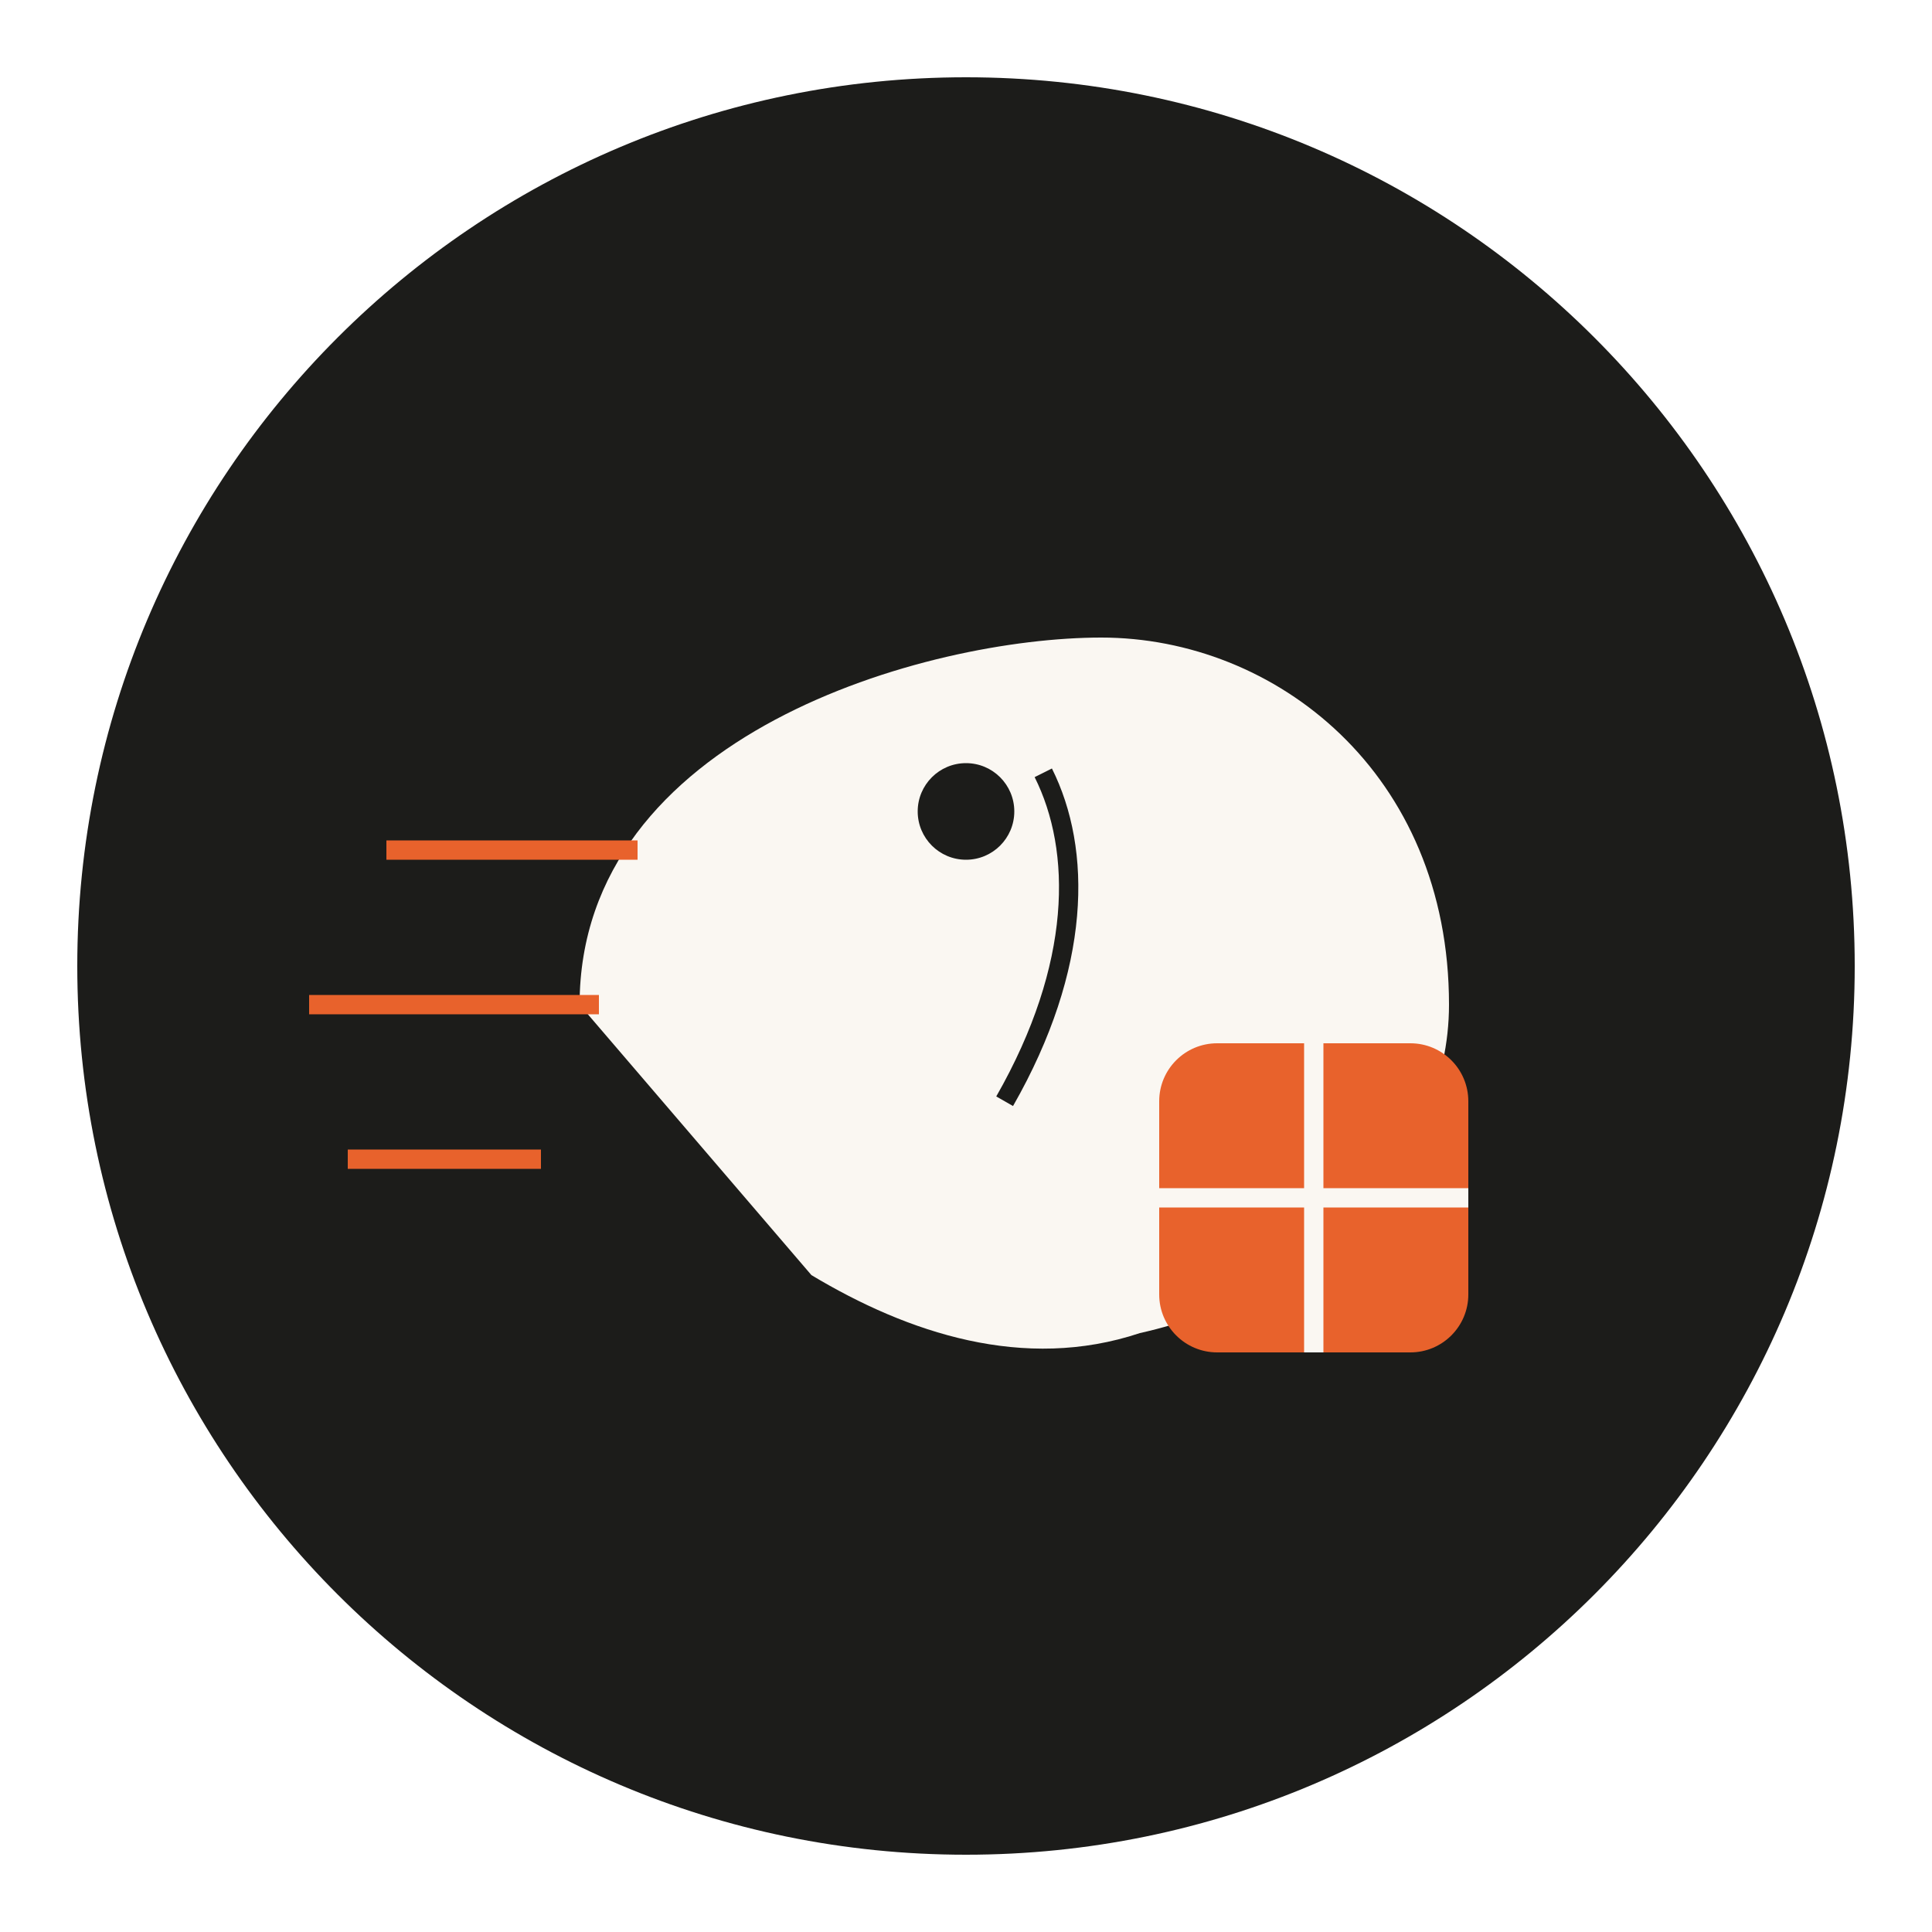
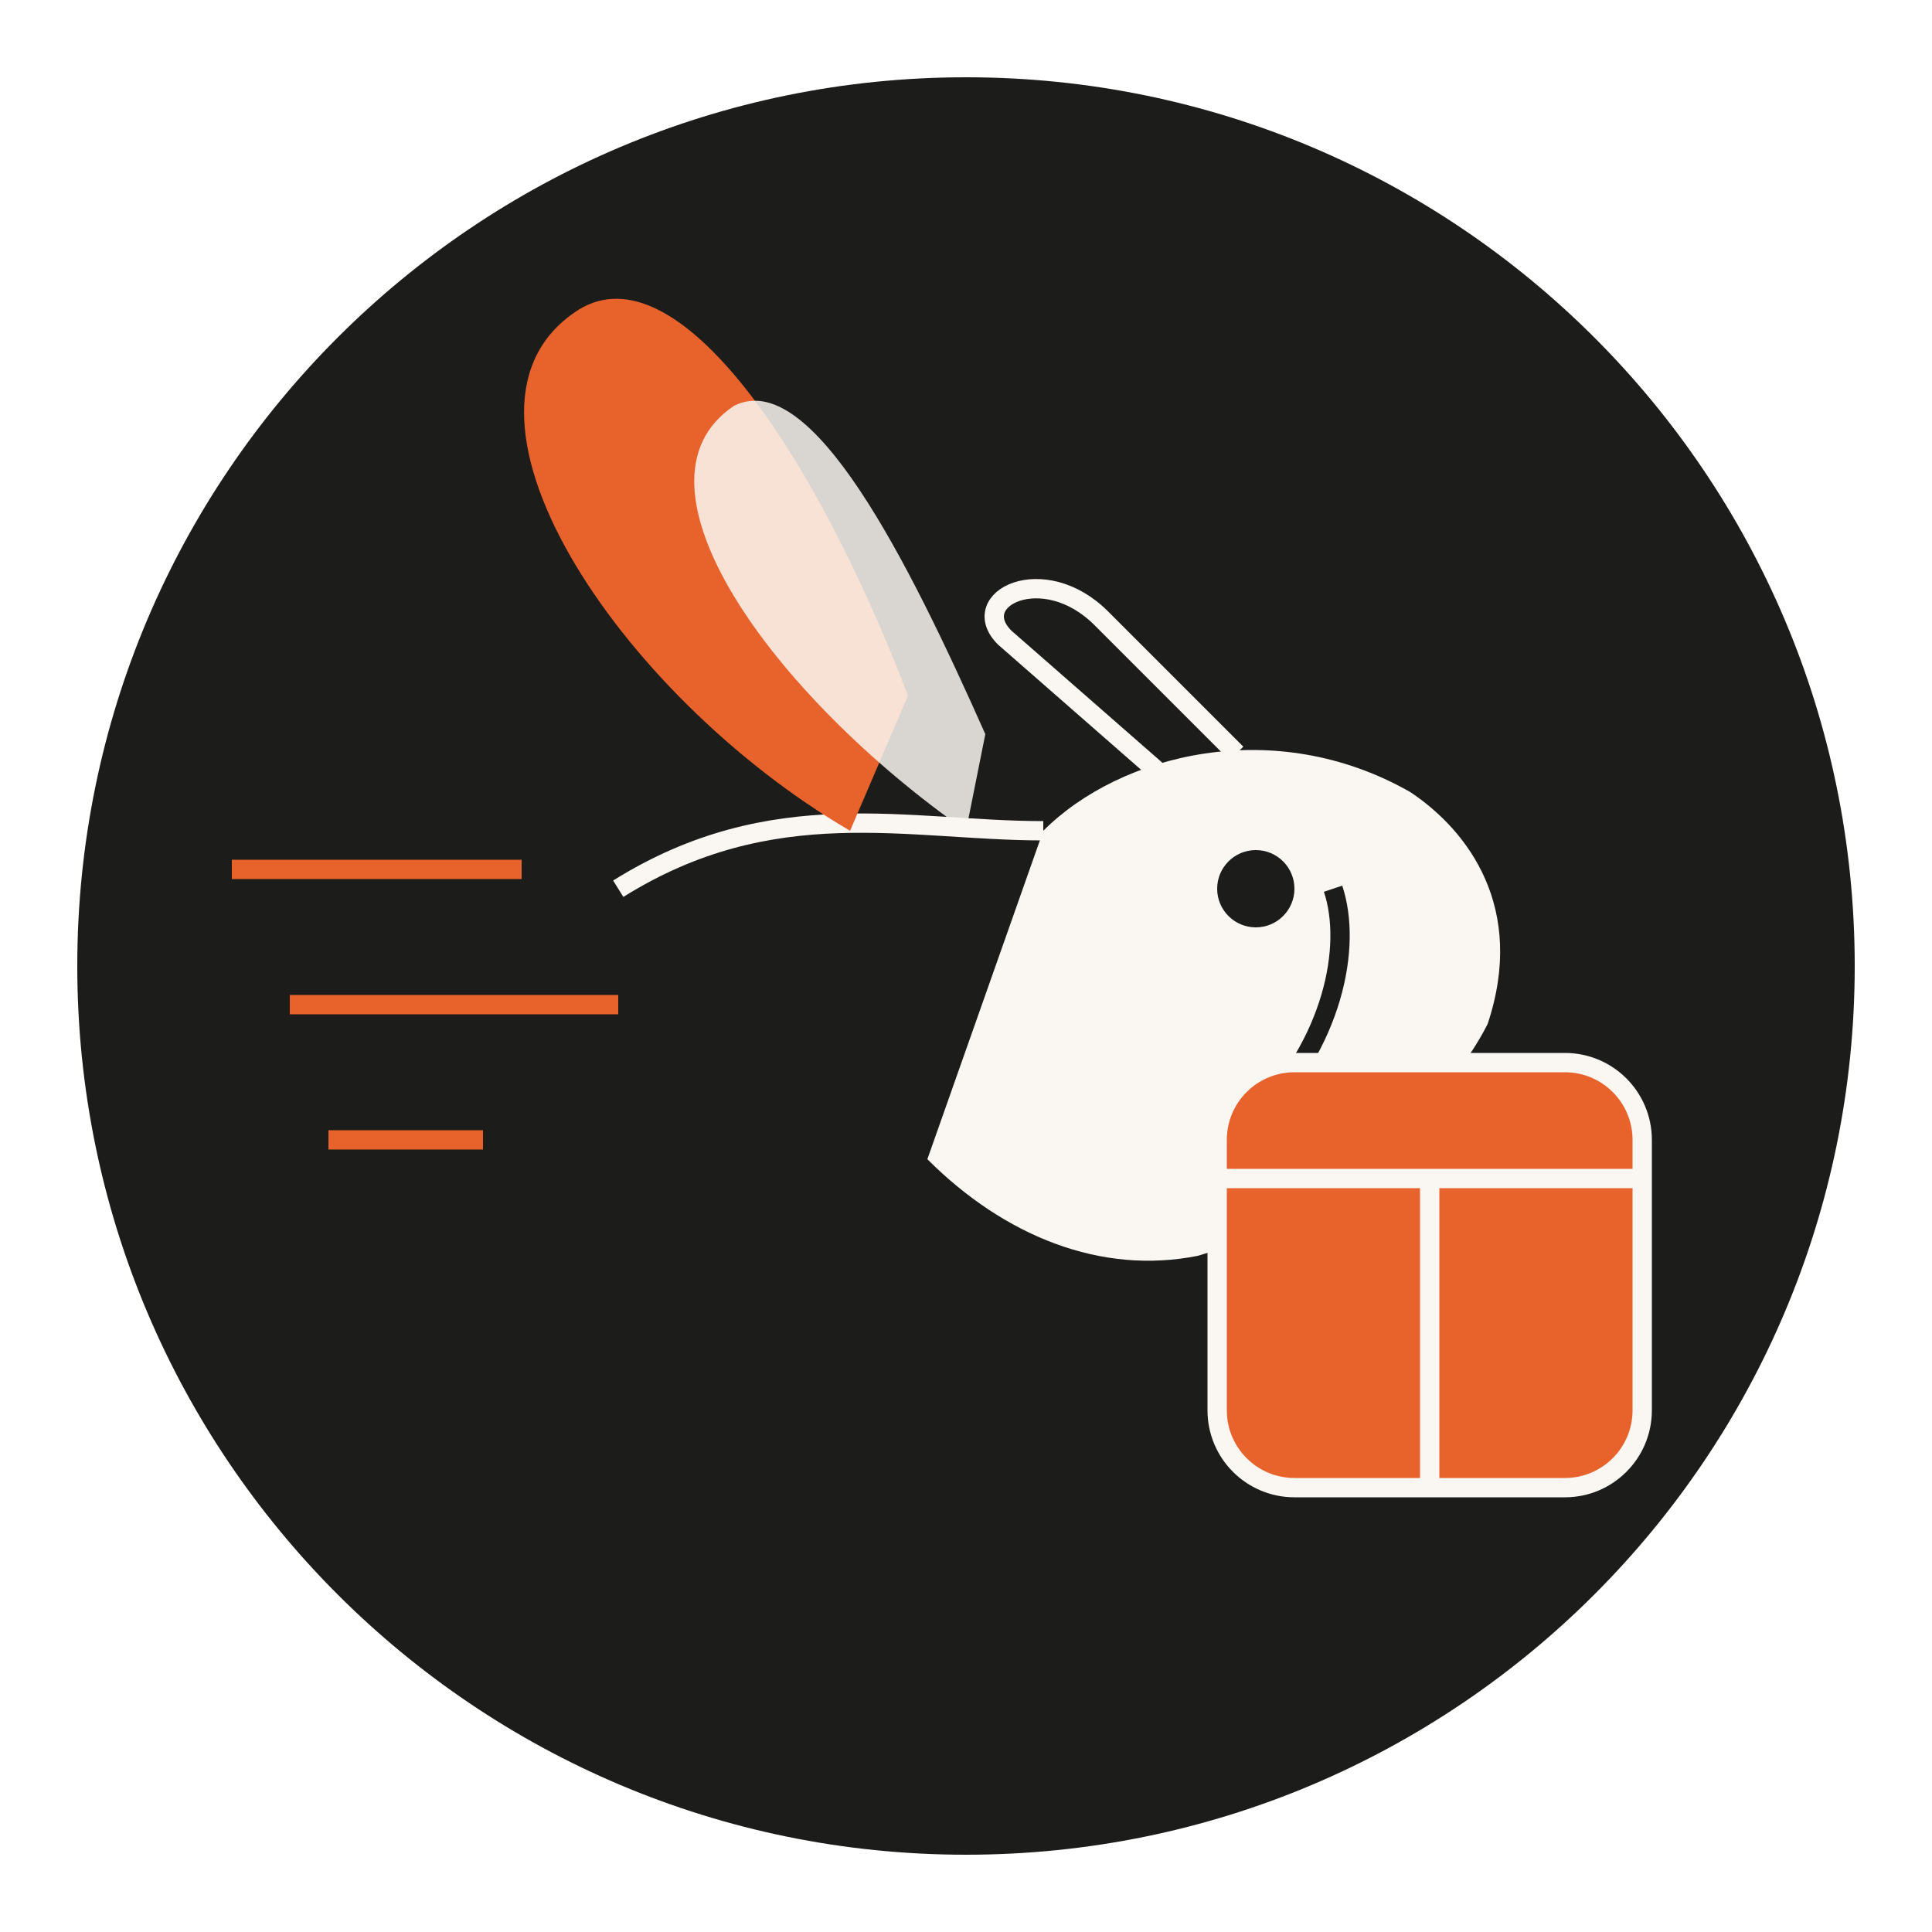
<svg xmlns="http://www.w3.org/2000/svg" viewBox="0 0 100 100" fill="none">
  <circle cx="50" cy="50" r="46" fill="#1C1C1A" />
-   <path d="M30 52C30 38 48 33 57 33C66 33 75 40 75 52C75 60 68 67 59 69C53 71 47 69 42 66L30 52Z" fill="#FAF7F2" />
-   <path d="M54 40C56 44 56 50 52 57" stroke="#1C1C1A" strokeWidth="2.5" strokeLinecap="round" />
-   <circle cx="50" cy="42" r="2.5" fill="#1C1C1A" />
-   <path d="M20 44H33" stroke="#E8622C" strokeWidth="3.5" strokeLinecap="round" />
-   <path d="M16 52H31" stroke="#E8622C" strokeWidth="3.5" strokeLinecap="round" />
-   <path d="M18 60H28" stroke="#E8622C" strokeWidth="3.5" strokeLinecap="round" />
-   <rect x="60" y="54" width="16" height="16" rx="3" fill="#E8622C" />
-   <path d="M68 54V70" stroke="#FAF7F2" strokeWidth="1.5" />
-   <path d="M60 62H76" stroke="#FAF7F2" strokeWidth="1.5" />
+   <path d="M12 45H27" stroke="#E8622C" strokeWidth="3.5" strokeLinecap="round" />
+   <path d="M15 52H32" stroke="#E8622C" strokeWidth="4.5" strokeLinecap="round" />
+   <path d="M17 59H25" stroke="#E8622C" strokeWidth="3.5" strokeLinecap="round" />
+   <path d="M32 46C40 41 47 43 54 43" stroke="#FAF7F2" strokeWidth="5.5" strokeLinecap="round" />
+   <path d="M54 43C58 39 66 37 73 41C76 43 79 47 77 53C75 57 69 63 62 65C57 66 52 64 48 60" fill="#FAF7F2" />
+   <path d="M60 40L52 33C50 31 54 29 57 32L64 39" stroke="#FAF7F2" strokeWidth="4.5" strokeLinecap="round" strokeLinejoin="round" />
+   <path d="M69 46C70 49 69 54 65 58" stroke="#1C1C1A" strokeWidth="2" strokeLinecap="round" />
+   <circle cx="65" cy="46" r="2" fill="#1C1C1A" />
+   <path d="M44 43C32 36 22 21 30 16C35 13 42 23 47 36Z" fill="#E8622C" />
+   <path d="M50 43C40 36 32 25 38 21C42 19 47 29 51 38Z" fill="#FAF7F2" opacity="0.85" />
+   <rect x="63" y="55" width="22" height="22" rx="4" fill="#E8622C" stroke="#FAF7F2" strokeWidth="2.5" />
+   <path d="M63 61H85" stroke="#FAF7F2" strokeWidth="1.5" />
+   <path d="M74 61V77" stroke="#FAF7F2" strokeWidth="1.5" />
</svg>
